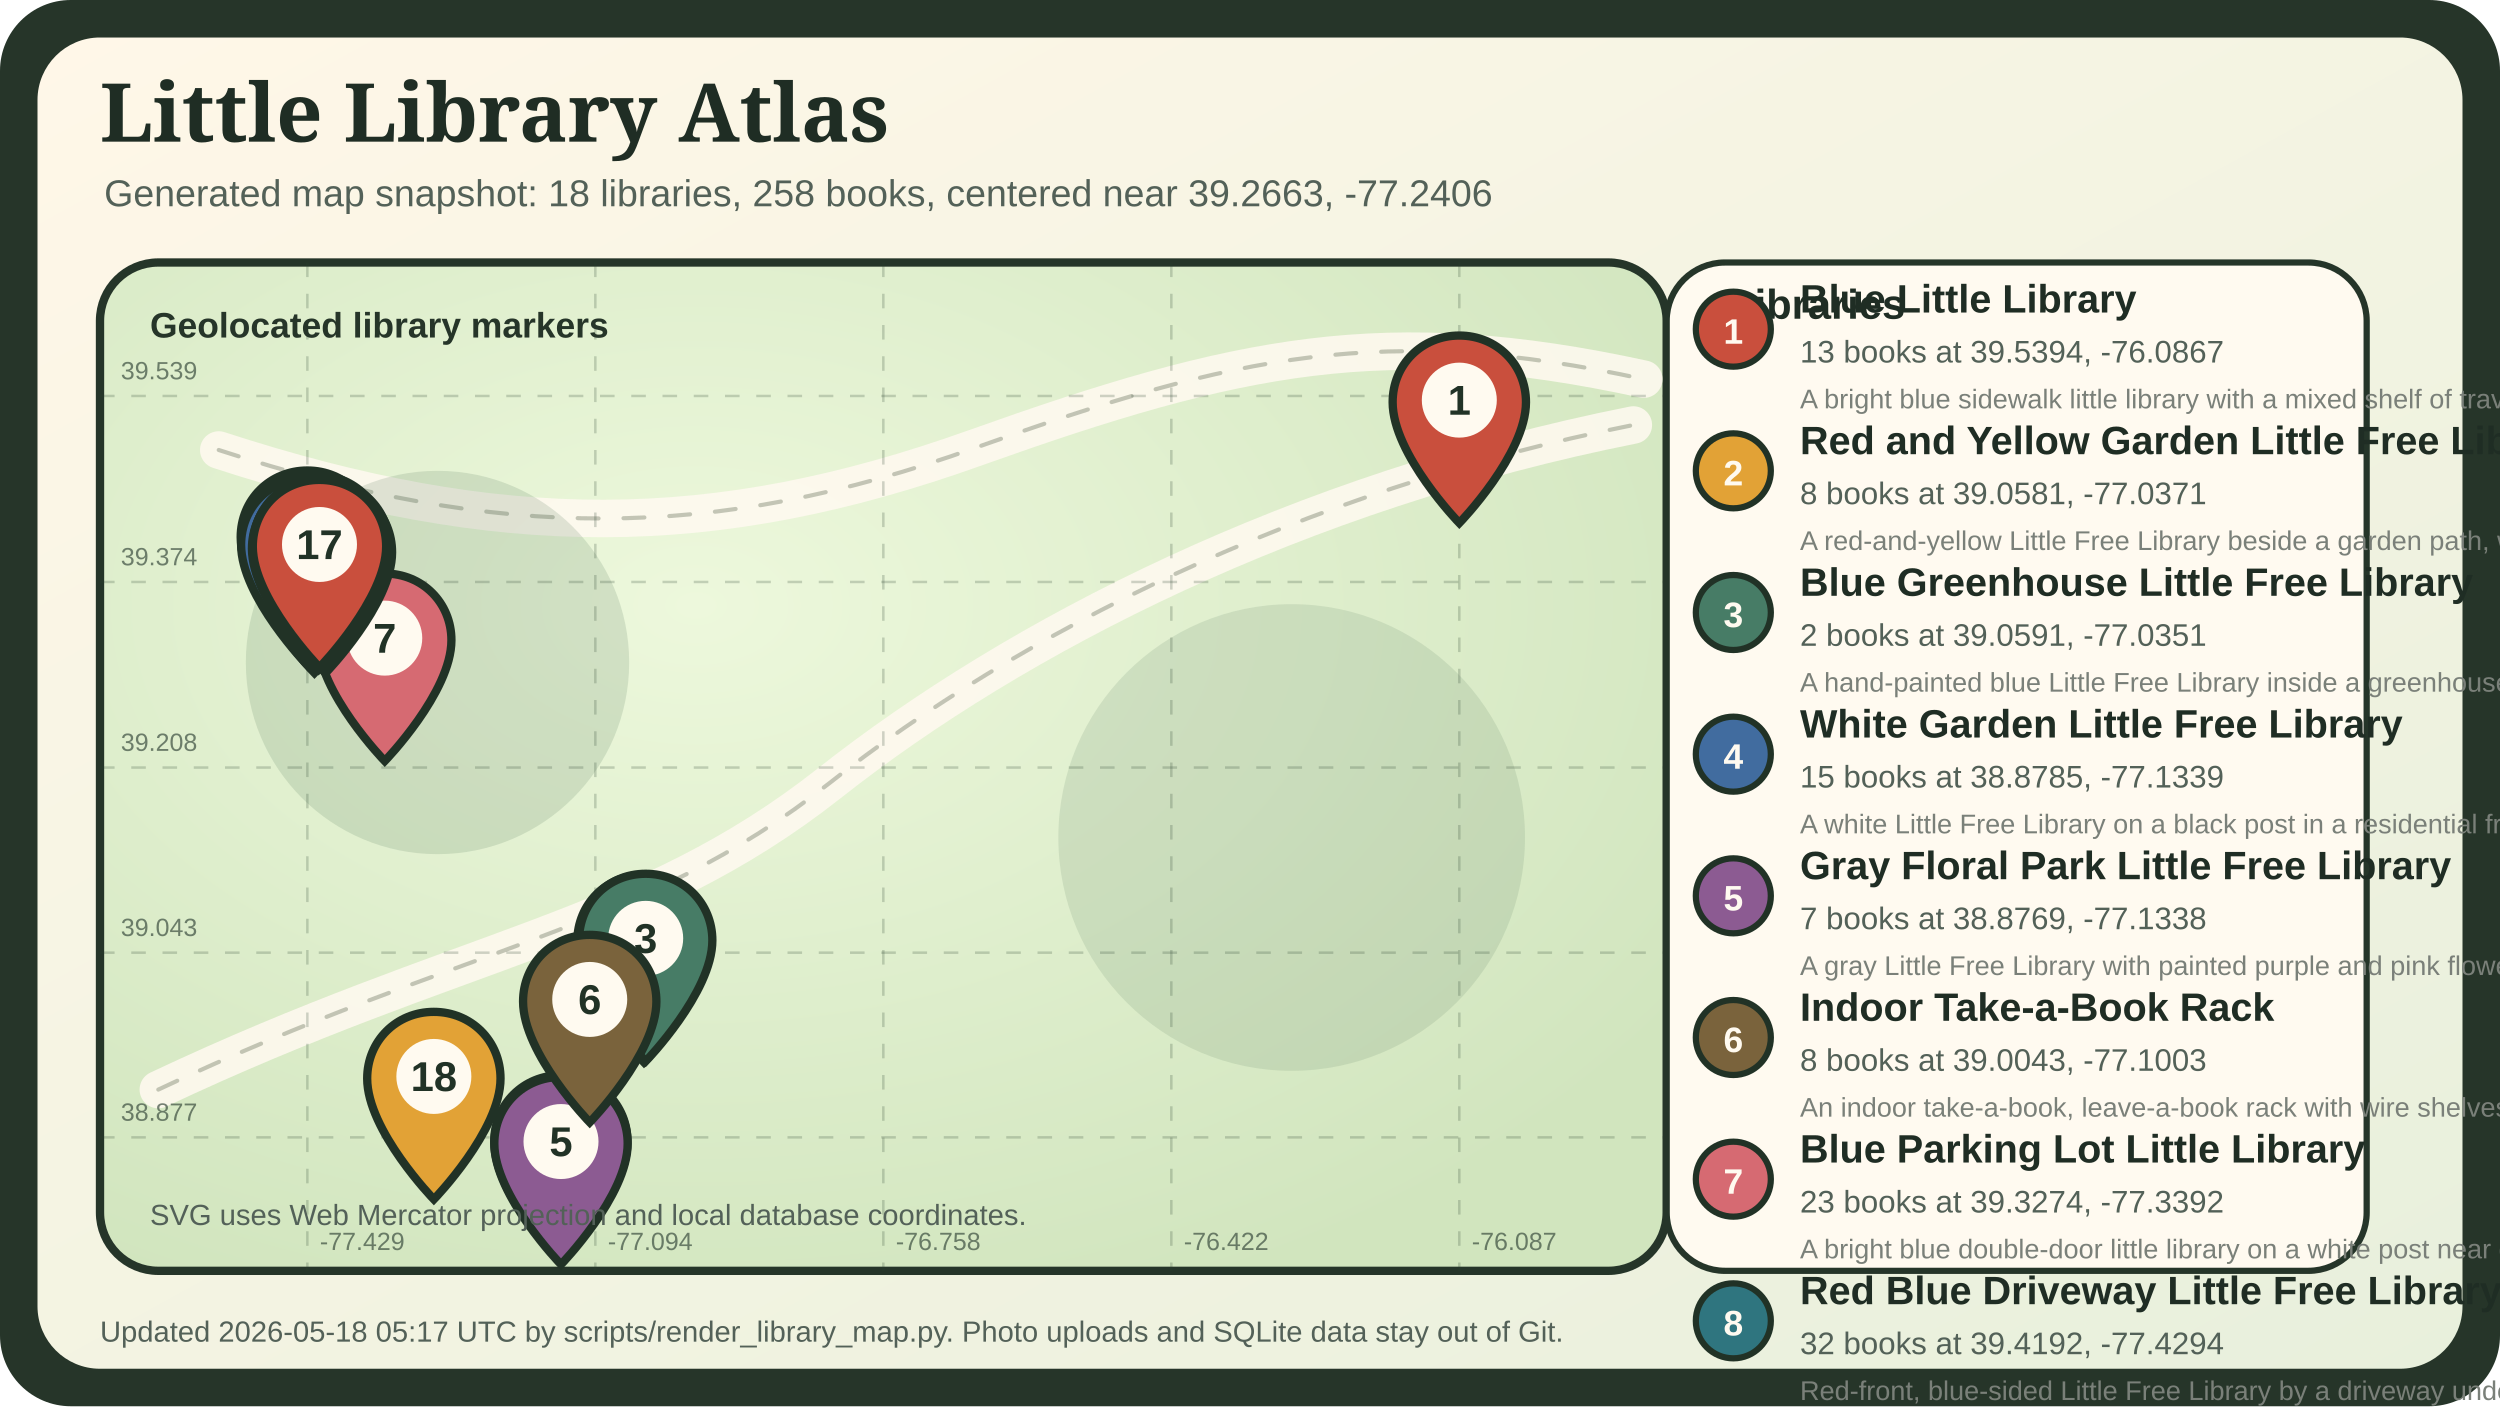
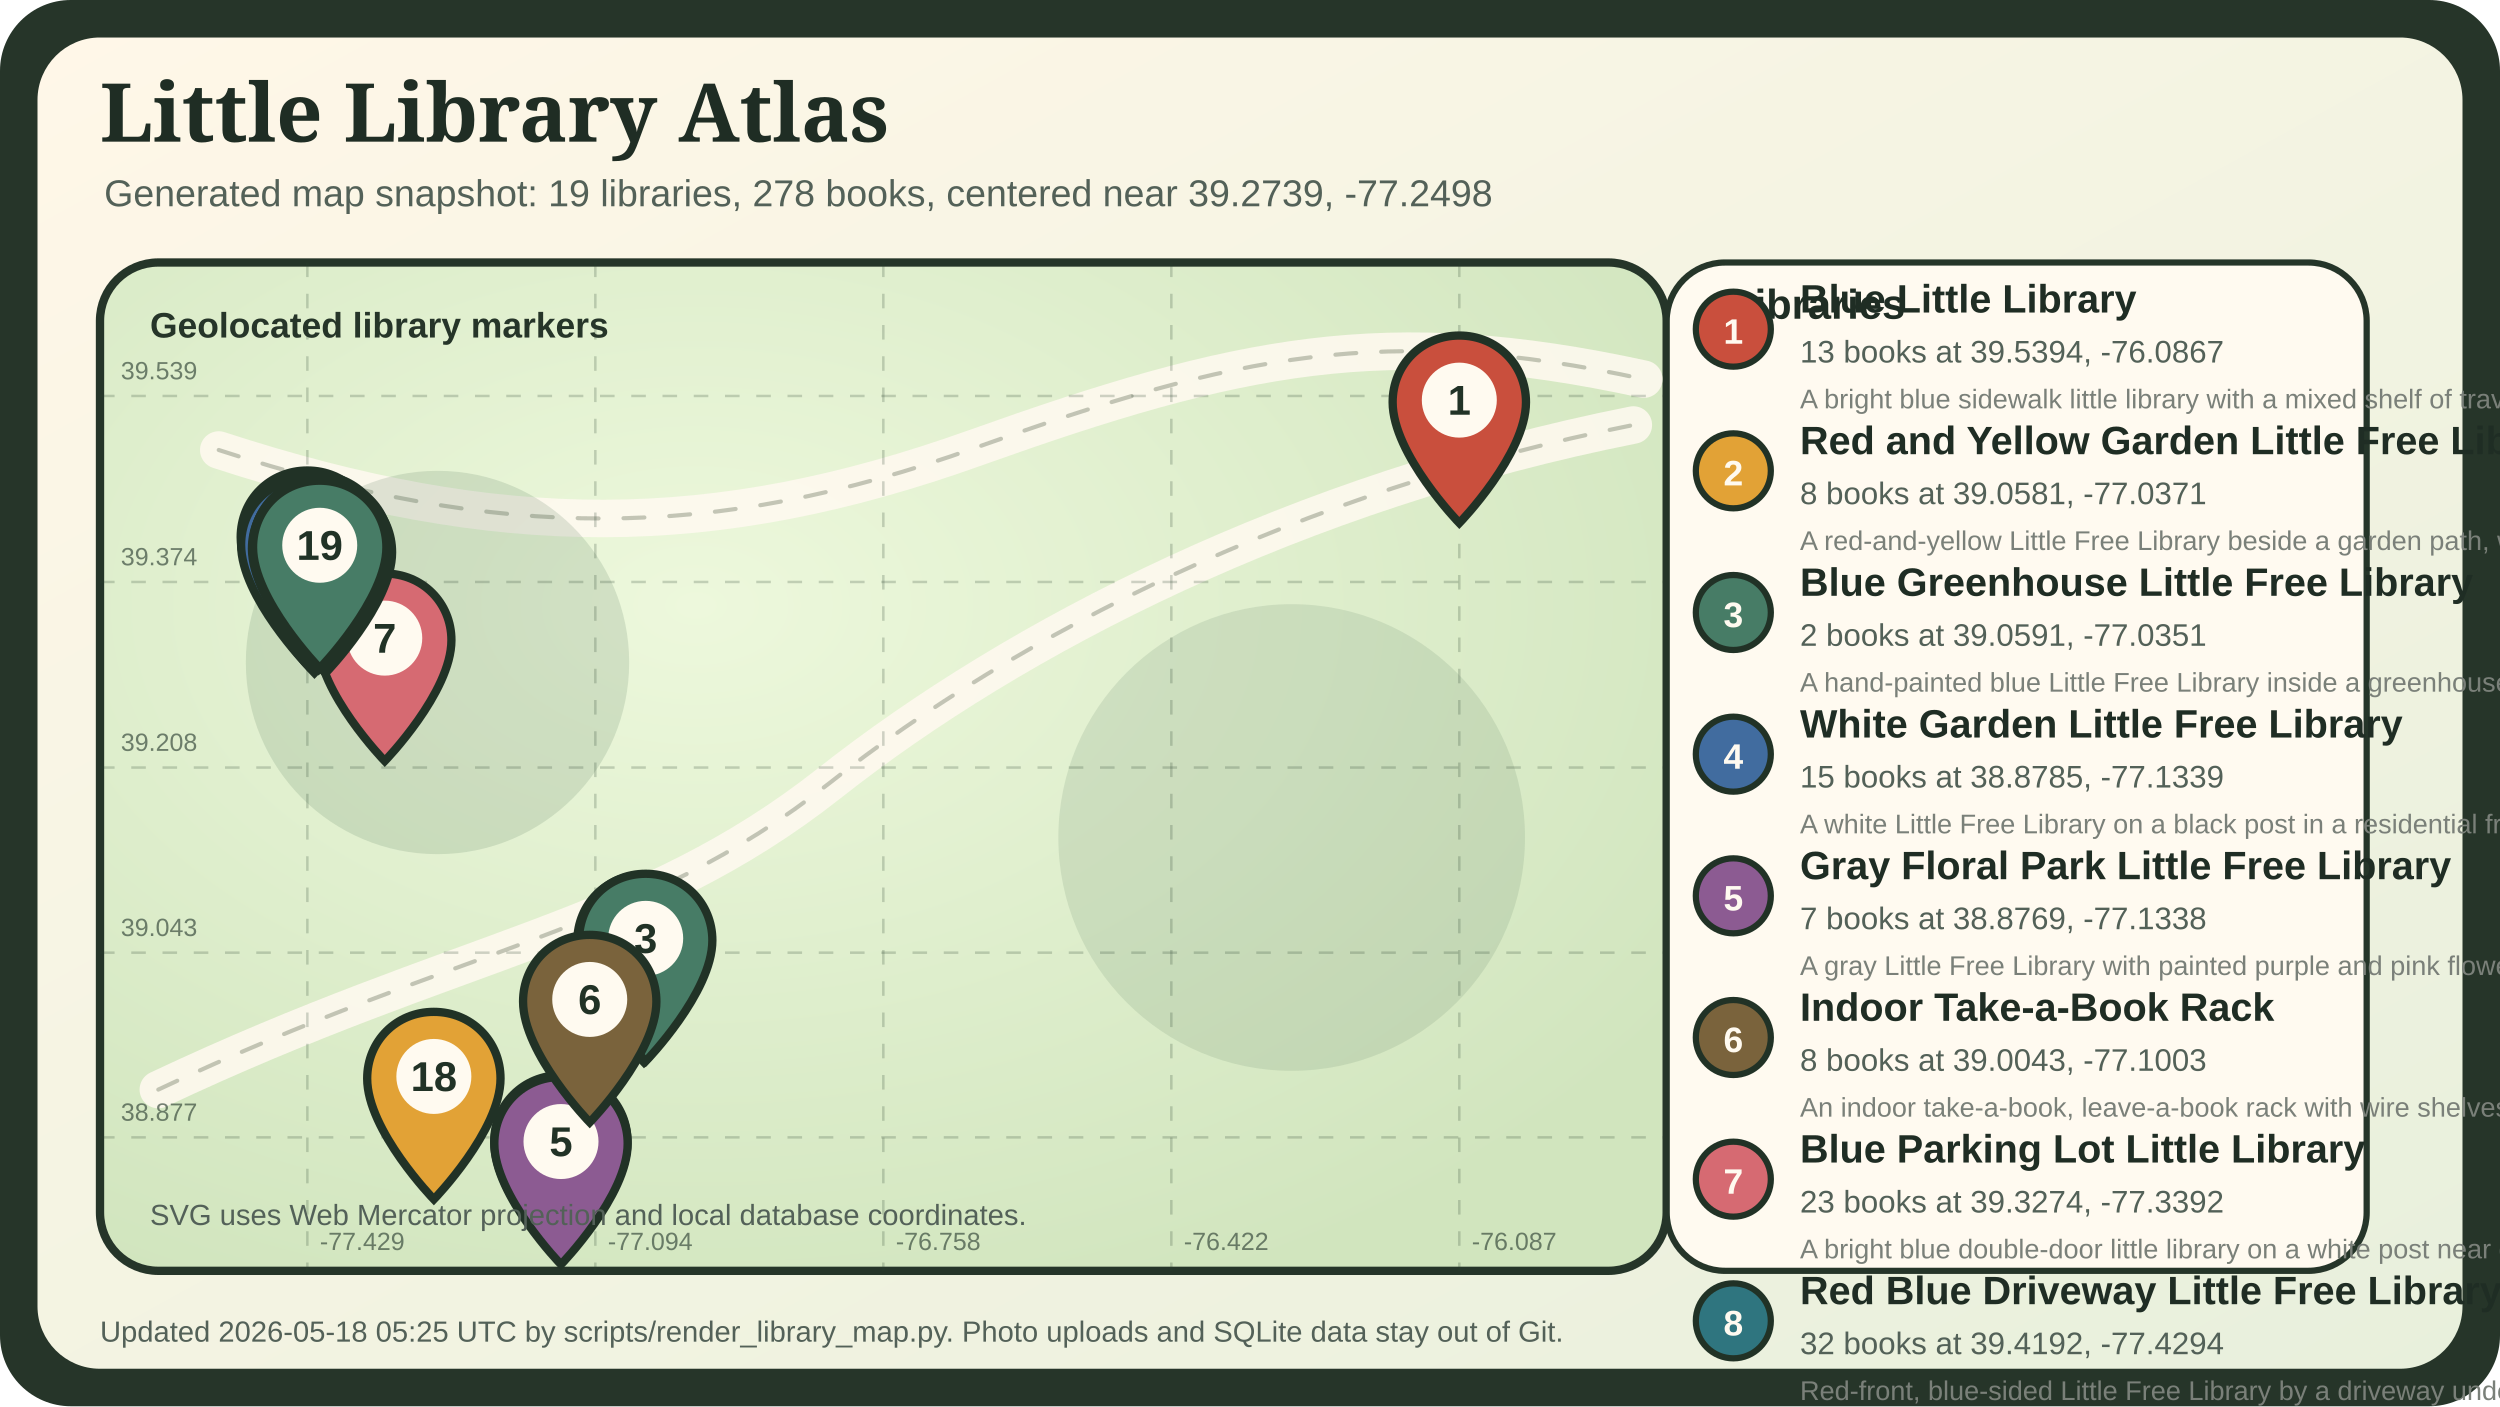
<svg xmlns="http://www.w3.org/2000/svg" width="1200" height="675" viewBox="0 0 1200 675" role="img" aria-labelledby="title desc">
  <defs>
    <linearGradient id="paper" x1="0" x2="1" y1="0" y2="1">
      <stop offset="0" stop-color="#fff7e8" />
      <stop offset="1" stop-color="#e8f0dc" />
    </linearGradient>
    <radialGradient id="park" cx="38%" cy="34%" r="75%">
      <stop offset="0" stop-color="#edf8dc" />
      <stop offset="1" stop-color="#d1e5be" />
    </radialGradient>
    <style>
      .small { font-family: Arial, sans-serif; fill: #536158; }
      .grid { stroke: rgba(41, 65, 47, 0.22); stroke-width: 1.2; stroke-dasharray: 7 8; }
      .grid-label { font-family: Arial, sans-serif; font-size: 12px; fill: rgba(46, 65, 53, 0.65); }
      .road { fill: none; stroke: rgba(255, 250, 240, 0.86); stroke-width: 18; stroke-linecap: round; }
      .road-line { fill: none; stroke: rgba(89, 102, 78, 0.35); stroke-width: 2; stroke-linecap: round; stroke-dasharray: 10 12; }
    </style>
  </defs>
  <rect width="1200" height="675" rx="34" fill="#263529" />
  <rect x="18" y="18" width="1164" height="639" rx="30" fill="url(#paper)" />
  <text x="48" y="68" fill="#1f2d24" font-family="Georgia, serif" font-size="39" font-weight="700">Little Library Atlas</text>
-   <text x="50" y="99" class="small" font-size="18">Generated map snapshot: 18 libraries, 258 books, centered near 39.2663, -77.2406</text>
+   <text x="50" y="99" class="small" font-size="18">Generated map snapshot: 19 libraries, 278 books, centered near 39.2739, -77.2498</text>
  <g>
    <rect x="48" y="126" width="752" height="484" rx="28" fill="url(#park)" stroke="#253529" stroke-width="4" />
    <path class="road" d="M76 523 C222 454, 308 447, 398 376 S623 236, 784 204" />
    <path class="road-line" d="M76 523 C222 454, 308 447, 398 376 S623 236, 784 204" />
    <path class="road" d="M105 216 C240 260, 342 260, 468 215 S665 155, 789 182" />
    <path class="road-line" d="M105 216 C240 260, 342 260, 468 215 S665 155, 789 182" />
    <circle cx="210" cy="318" r="92" fill="rgba(92, 123, 95, 0.18)" />
    <circle cx="620" cy="402" r="112" fill="rgba(92, 123, 95, 0.15)" />
    <line x1="147.53" y1="126" x2="147.53" y2="610" class="grid" />
    <text x="153.53" y="600" class="grid-label">-77.429</text>
    <line x1="285.76" y1="126" x2="285.76" y2="610" class="grid" />
    <text x="291.76" y="600" class="grid-label">-77.094</text>
    <line x1="424.00" y1="126" x2="424.00" y2="610" class="grid" />
    <text x="430.00" y="600" class="grid-label">-76.758</text>
    <line x1="562.24" y1="126" x2="562.24" y2="610" class="grid" />
    <text x="568.24" y="600" class="grid-label">-76.422</text>
    <line x1="700.47" y1="126" x2="700.47" y2="610" class="grid" />
    <text x="706.47" y="600" class="grid-label">-76.087</text>
    <line x1="48" y1="545.94" x2="800" y2="545.94" class="grid" />
    <text x="58" y="537.94" class="grid-label">38.877</text>
    <line x1="48" y1="457.28" x2="800" y2="457.28" class="grid" />
    <text x="58" y="449.28" class="grid-label">39.043</text>
    <line x1="48" y1="368.42" x2="800" y2="368.42" class="grid" />
    <text x="58" y="360.42" class="grid-label">39.208</text>
    <line x1="48" y1="279.34" x2="800" y2="279.34" class="grid" />
    <text x="58" y="271.34" class="grid-label">39.374</text>
    <line x1="48" y1="190.06" x2="800" y2="190.06" class="grid" />
    <text x="58" y="182.06" class="grid-label">39.539</text>
    <g class="marker" transform="translate(700.47 190.06)">
      <path d="M0 -29c-18 0-32 14-32 32 0 25 32 58 32 58S32 28 32 3C32 -15 18 -29 0 -29z" fill="#c94f3d" stroke="#213226" stroke-width="4" />
      <circle cx="0" cy="2" r="18" fill="#fffaf0" />
      <text x="0" y="9" text-anchor="middle" font-family="Arial, sans-serif" font-size="20" font-weight="800" fill="#213226">1</text>
    </g>
    <g class="marker" transform="translate(309.10 448.92)">
      <path d="M0 -29c-18 0-32 14-32 32 0 25 32 58 32 58S32 28 32 3C32 -15 18 -29 0 -29z" fill="#e2a236" stroke="#213226" stroke-width="4" />
      <circle cx="0" cy="2" r="18" fill="#fffaf0" />
      <text x="0" y="9" text-anchor="middle" font-family="Arial, sans-serif" font-size="20" font-weight="800" fill="#213226">2</text>
    </g>
    <g class="marker" transform="translate(309.93 448.41)">
      <path d="M0 -29c-18 0-32 14-32 32 0 25 32 58 32 58S32 28 32 3C32 -15 18 -29 0 -29z" fill="#477c66" stroke="#213226" stroke-width="4" />
      <circle cx="0" cy="2" r="18" fill="#fffaf0" />
      <text x="0" y="9" text-anchor="middle" font-family="Arial, sans-serif" font-size="20" font-weight="800" fill="#213226">3</text>
    </g>
    <g class="marker" transform="translate(269.21 545.09)">
      <path d="M0 -29c-18 0-32 14-32 32 0 25 32 58 32 58S32 28 32 3C32 -15 18 -29 0 -29z" fill="#416c9f" stroke="#213226" stroke-width="4" />
      <circle cx="0" cy="2" r="18" fill="#fffaf0" />
      <text x="0" y="9" text-anchor="middle" font-family="Arial, sans-serif" font-size="20" font-weight="800" fill="#213226">4</text>
    </g>
    <g class="marker" transform="translate(269.28 545.94)">
      <path d="M0 -29c-18 0-32 14-32 32 0 25 32 58 32 58S32 28 32 3C32 -15 18 -29 0 -29z" fill="#8c5b92" stroke="#213226" stroke-width="4" />
      <circle cx="0" cy="2" r="18" fill="#fffaf0" />
      <text x="0" y="9" text-anchor="middle" font-family="Arial, sans-serif" font-size="20" font-weight="800" fill="#213226">5</text>
    </g>
    <g class="marker" transform="translate(283.07 477.73)">
      <path d="M0 -29c-18 0-32 14-32 32 0 25 32 58 32 58S32 28 32 3C32 -15 18 -29 0 -29z" fill="#7a633c" stroke="#213226" stroke-width="4" />
      <circle cx="0" cy="2" r="18" fill="#fffaf0" />
      <text x="0" y="9" text-anchor="middle" font-family="Arial, sans-serif" font-size="20" font-weight="800" fill="#213226">6</text>
    </g>
    <g class="marker" transform="translate(184.68 304.30)">
      <path d="M0 -29c-18 0-32 14-32 32 0 25 32 58 32 58S32 28 32 3C32 -15 18 -29 0 -29z" fill="#d66a72" stroke="#213226" stroke-width="4" />
      <circle cx="0" cy="2" r="18" fill="#fffaf0" />
      <text x="0" y="9" text-anchor="middle" font-family="Arial, sans-serif" font-size="20" font-weight="800" fill="#213226">7</text>
    </g>
    <g class="marker" transform="translate(147.53 254.84)">
      <path d="M0 -29c-18 0-32 14-32 32 0 25 32 58 32 58S32 28 32 3C32 -15 18 -29 0 -29z" fill="#2f757f" stroke="#213226" stroke-width="4" />
      <circle cx="0" cy="2" r="18" fill="#fffaf0" />
      <text x="0" y="9" text-anchor="middle" font-family="Arial, sans-serif" font-size="20" font-weight="800" fill="#213226">8</text>
    </g>
    <g class="marker" transform="translate(151.39 257.33)">
      <path d="M0 -29c-18 0-32 14-32 32 0 25 32 58 32 58S32 28 32 3C32 -15 18 -29 0 -29z" fill="#c94f3d" stroke="#213226" stroke-width="4" />
      <circle cx="0" cy="2" r="18" fill="#fffaf0" />
      <text x="0" y="9" text-anchor="middle" font-family="Arial, sans-serif" font-size="20" font-weight="800" fill="#213226">9</text>
    </g>
    <g class="marker" transform="translate(152.25 257.14)">
      <path d="M0 -29c-18 0-32 14-32 32 0 25 32 58 32 58S32 28 32 3C32 -15 18 -29 0 -29z" fill="#e2a236" stroke="#213226" stroke-width="4" />
      <circle cx="0" cy="2" r="18" fill="#fffaf0" />
      <text x="0" y="9" text-anchor="middle" font-family="Arial, sans-serif" font-size="20" font-weight="800" fill="#213226">10</text>
    </g>
    <g class="marker" transform="translate(150.94 262.03)">
      <path d="M0 -29c-18 0-32 14-32 32 0 25 32 58 32 58S32 28 32 3C32 -15 18 -29 0 -29z" fill="#477c66" stroke="#213226" stroke-width="4" />
      <circle cx="0" cy="2" r="18" fill="#fffaf0" />
      <text x="0" y="9" text-anchor="middle" font-family="Arial, sans-serif" font-size="20" font-weight="800" fill="#213226">11</text>
    </g>
    <g class="marker" transform="translate(147.73 258.48)">
      <path d="M0 -29c-18 0-32 14-32 32 0 25 32 58 32 58S32 28 32 3C32 -15 18 -29 0 -29z" fill="#416c9f" stroke="#213226" stroke-width="4" />
      <circle cx="0" cy="2" r="18" fill="#fffaf0" />
      <text x="0" y="9" text-anchor="middle" font-family="Arial, sans-serif" font-size="20" font-weight="800" fill="#213226">12</text>
    </g>
    <g class="marker" transform="translate(152.93 260.37)">
      <path d="M0 -29c-18 0-32 14-32 32 0 25 32 58 32 58S32 28 32 3C32 -15 18 -29 0 -29z" fill="#8c5b92" stroke="#213226" stroke-width="4" />
      <circle cx="0" cy="2" r="18" fill="#fffaf0" />
      <text x="0" y="9" text-anchor="middle" font-family="Arial, sans-serif" font-size="20" font-weight="800" fill="#213226">13</text>
    </g>
    <g class="marker" transform="translate(156.20 262.13)">
      <path d="M0 -29c-18 0-32 14-32 32 0 25 32 58 32 58S32 28 32 3C32 -15 18 -29 0 -29z" fill="#7a633c" stroke="#213226" stroke-width="4" />
      <circle cx="0" cy="2" r="18" fill="#fffaf0" />
      <text x="0" y="9" text-anchor="middle" font-family="Arial, sans-serif" font-size="20" font-weight="800" fill="#213226">14</text>
    </g>
    <g class="marker" transform="translate(154.99 259.64)">
      <path d="M0 -29c-18 0-32 14-32 32 0 25 32 58 32 58S32 28 32 3C32 -15 18 -29 0 -29z" fill="#d66a72" stroke="#213226" stroke-width="4" />
      <circle cx="0" cy="2" r="18" fill="#fffaf0" />
      <text x="0" y="9" text-anchor="middle" font-family="Arial, sans-serif" font-size="20" font-weight="800" fill="#213226">15</text>
    </g>
    <g class="marker" transform="translate(153.70 258.69)">
      <path d="M0 -29c-18 0-32 14-32 32 0 25 32 58 32 58S32 28 32 3C32 -15 18 -29 0 -29z" fill="#2f757f" stroke="#213226" stroke-width="4" />
      <circle cx="0" cy="2" r="18" fill="#fffaf0" />
      <text x="0" y="9" text-anchor="middle" font-family="Arial, sans-serif" font-size="20" font-weight="800" fill="#213226">16</text>
    </g>
    <g class="marker" transform="translate(153.35 259.35)">
      <path d="M0 -29c-18 0-32 14-32 32 0 25 32 58 32 58S32 28 32 3C32 -15 18 -29 0 -29z" fill="#c94f3d" stroke="#213226" stroke-width="4" />
      <circle cx="0" cy="2" r="18" fill="#fffaf0" />
      <text x="0" y="9" text-anchor="middle" font-family="Arial, sans-serif" font-size="20" font-weight="800" fill="#213226">17</text>
    </g>
    <g class="marker" transform="translate(208.25 514.69)">
      <path d="M0 -29c-18 0-32 14-32 32 0 25 32 58 32 58S32 28 32 3C32 -15 18 -29 0 -29z" fill="#e2a236" stroke="#213226" stroke-width="4" />
      <circle cx="0" cy="2" r="18" fill="#fffaf0" />
      <text x="0" y="9" text-anchor="middle" font-family="Arial, sans-serif" font-size="20" font-weight="800" fill="#213226">18</text>
    </g>
+     <g class="marker" transform="translate(153.47 259.73)">
+       <path d="M0 -29c-18 0-32 14-32 32 0 25 32 58 32 58S32 28 32 3C32 -15 18 -29 0 -29z" fill="#477c66" stroke="#213226" stroke-width="4" />
+       <circle cx="0" cy="2" r="18" fill="#fffaf0" />
+       <text x="0" y="9" text-anchor="middle" font-family="Arial, sans-serif" font-size="20" font-weight="800" fill="#213226">19</text>
+     </g>
    <text x="72" y="162" font-family="Arial, sans-serif" font-size="17" font-weight="800" fill="#263529">Geolocated library markers</text>
    <text x="72" y="588" class="small" font-size="14">SVG uses Web Mercator projection and local database coordinates.</text>
  </g>
  <g>
    <rect x="800" y="126" width="336" height="484" rx="28" fill="#fffaf0" stroke="#253529" stroke-width="3" />
    <text x="830" y="153" font-family="Arial, sans-serif" font-size="20" font-weight="900" fill="#1f2d24">Libraries</text>
    <g transform="translate(832 166)">
      <circle cx="0" cy="-8" r="18" fill="#c94f3d" stroke="#213226" stroke-width="3" />
      <text x="0" y="-1" text-anchor="middle" font-family="Arial, sans-serif" font-size="17" font-weight="800" fill="#fffaf0">1</text>
      <text x="32" y="-16" font-family="Arial, sans-serif" font-size="19" font-weight="800" fill="#1f2d24">Blue Little Library</text>
      <text x="32" y="8" font-family="Arial, sans-serif" font-size="15" fill="#536158">13 books at 39.5394, -76.0867</text>
      <text x="32" y="30" font-family="Arial, sans-serif" font-size="13" fill="#7a8079">A bright blue sidewalk little library with a mixed shelf of travel guides, history, fiction, h...</text>
    </g>
    <g transform="translate(832 234)">
      <circle cx="0" cy="-8" r="18" fill="#e2a236" stroke="#213226" stroke-width="3" />
      <text x="0" y="-1" text-anchor="middle" font-family="Arial, sans-serif" font-size="17" font-weight="800" fill="#fffaf0">2</text>
      <text x="32" y="-16" font-family="Arial, sans-serif" font-size="19" font-weight="800" fill="#1f2d24">Red and Yellow Garden Little Free Library</text>
      <text x="32" y="8" font-family="Arial, sans-serif" font-size="15" fill="#536158">8 books at 39.0581, -77.0371</text>
      <text x="32" y="30" font-family="Arial, sans-serif" font-size="13" fill="#7a8079">A red-and-yellow Little Free Library beside a garden path, with plant-label shingles on the ro...</text>
    </g>
    <g transform="translate(832 302)">
      <circle cx="0" cy="-8" r="18" fill="#477c66" stroke="#213226" stroke-width="3" />
      <text x="0" y="-1" text-anchor="middle" font-family="Arial, sans-serif" font-size="17" font-weight="800" fill="#fffaf0">3</text>
      <text x="32" y="-16" font-family="Arial, sans-serif" font-size="19" font-weight="800" fill="#1f2d24">Blue Greenhouse Little Free Library</text>
      <text x="32" y="8" font-family="Arial, sans-serif" font-size="15" fill="#536158">2 books at 39.0591, -77.0351</text>
      <text x="32" y="30" font-family="Arial, sans-serif" font-size="13" fill="#7a8079">A hand-painted blue Little Free Library inside a greenhouse, surrounded by tropical plants and...</text>
    </g>
    <g transform="translate(832 370)">
      <circle cx="0" cy="-8" r="18" fill="#416c9f" stroke="#213226" stroke-width="3" />
      <text x="0" y="-1" text-anchor="middle" font-family="Arial, sans-serif" font-size="17" font-weight="800" fill="#fffaf0">4</text>
      <text x="32" y="-16" font-family="Arial, sans-serif" font-size="19" font-weight="800" fill="#1f2d24">White Garden Little Free Library</text>
      <text x="32" y="8" font-family="Arial, sans-serif" font-size="15" fill="#536158">15 books at 38.8785, -77.1339</text>
      <text x="32" y="30" font-family="Arial, sans-serif" font-size="13" fill="#7a8079">A white Little Free Library on a black post in a residential front garden, with a porch, lamp ...</text>
    </g>
    <g transform="translate(832 438)">
      <circle cx="0" cy="-8" r="18" fill="#8c5b92" stroke="#213226" stroke-width="3" />
      <text x="0" y="-1" text-anchor="middle" font-family="Arial, sans-serif" font-size="17" font-weight="800" fill="#fffaf0">5</text>
      <text x="32" y="-16" font-family="Arial, sans-serif" font-size="19" font-weight="800" fill="#1f2d24">Gray Floral Park Little Free Library</text>
      <text x="32" y="8" font-family="Arial, sans-serif" font-size="15" fill="#536158">7 books at 38.8769, -77.1338</text>
      <text x="32" y="30" font-family="Arial, sans-serif" font-size="13" fill="#7a8079">A gray Little Free Library with painted purple and pink flowers, mounted on a wooden post besi...</text>
    </g>
    <g transform="translate(832 506)">
      <circle cx="0" cy="-8" r="18" fill="#7a633c" stroke="#213226" stroke-width="3" />
      <text x="0" y="-1" text-anchor="middle" font-family="Arial, sans-serif" font-size="17" font-weight="800" fill="#fffaf0">6</text>
      <text x="32" y="-16" font-family="Arial, sans-serif" font-size="19" font-weight="800" fill="#1f2d24">Indoor Take-a-Book Rack</text>
      <text x="32" y="8" font-family="Arial, sans-serif" font-size="15" fill="#536158">8 books at 39.0043, -77.1003</text>
      <text x="32" y="30" font-family="Arial, sans-serif" font-size="13" fill="#7a8079">An indoor take-a-book, leave-a-book rack with wire shelves, posted against a wall with a large...</text>
    </g>
    <g transform="translate(832 574)">
      <circle cx="0" cy="-8" r="18" fill="#d66a72" stroke="#213226" stroke-width="3" />
      <text x="0" y="-1" text-anchor="middle" font-family="Arial, sans-serif" font-size="17" font-weight="800" fill="#fffaf0">7</text>
      <text x="32" y="-16" font-family="Arial, sans-serif" font-size="19" font-weight="800" fill="#1f2d24">Blue Parking Lot Little Library</text>
      <text x="32" y="8" font-family="Arial, sans-serif" font-size="15" fill="#536158">23 books at 39.3274, -77.3392</text>
      <text x="32" y="30" font-family="Arial, sans-serif" font-size="13" fill="#7a8079">A bright blue double-door little library on a white post near grass, parked cars, and a sidewa...</text>
    </g>
    <g transform="translate(832 642)">
      <circle cx="0" cy="-8" r="18" fill="#2f757f" stroke="#213226" stroke-width="3" />
      <text x="0" y="-1" text-anchor="middle" font-family="Arial, sans-serif" font-size="17" font-weight="800" fill="#fffaf0">8</text>
      <text x="32" y="-16" font-family="Arial, sans-serif" font-size="19" font-weight="800" fill="#1f2d24">Red Blue Driveway Little Free Library</text>
      <text x="32" y="8" font-family="Arial, sans-serif" font-size="15" fill="#536158">32 books at 39.4192, -77.4294</text>
      <text x="32" y="30" font-family="Arial, sans-serif" font-size="13" fill="#7a8079">Red-front, blue-sided Little Free Library by a driveway under a large tree. Staged from May 17...</text>
    </g>
    <g transform="translate(832 710)">
      <circle cx="0" cy="-8" r="18" fill="#c94f3d" stroke="#213226" stroke-width="3" />
      <text x="0" y="-1" text-anchor="middle" font-family="Arial, sans-serif" font-size="17" font-weight="800" fill="#fffaf0">9</text>
      <text x="32" y="-16" font-family="Arial, sans-serif" font-size="19" font-weight="800" fill="#1f2d24">Panda Roof Civic Little Free Library</text>
      <text x="32" y="8" font-family="Arial, sans-serif" font-size="15" fill="#536158">9 books at 39.4146, -77.4201</text>
      <text x="32" y="30" font-family="Arial, sans-serif" font-size="13" fill="#7a8079">White panda-painted mini library with blue roof stripes near a red-brick civic or church-like ...</text>
    </g>
    <g transform="translate(832 778)">
      <circle cx="0" cy="-8" r="18" fill="#e2a236" stroke="#213226" stroke-width="3" />
      <text x="0" y="-1" text-anchor="middle" font-family="Arial, sans-serif" font-size="17" font-weight="800" fill="#fffaf0">10</text>
      <text x="32" y="-16" font-family="Arial, sans-serif" font-size="19" font-weight="800" fill="#1f2d24">Carroll Parkway Tree Little Free Library</text>
      <text x="32" y="8" font-family="Arial, sans-serif" font-size="15" fill="#536158">17 books at 39.4150, -77.4180</text>
      <text x="32" y="30" font-family="Arial, sans-serif" font-size="13" fill="#7a8079">Shingle-roof wooden Little Free Library mounted beside a large tree and brick house.</text>
    </g>
    <g transform="translate(832 846)">
      <circle cx="0" cy="-8" r="18" fill="#477c66" stroke="#213226" stroke-width="3" />
      <text x="0" y="-1" text-anchor="middle" font-family="Arial, sans-serif" font-size="17" font-weight="800" fill="#fffaf0">11</text>
      <text x="32" y="-16" font-family="Arial, sans-serif" font-size="19" font-weight="800" fill="#1f2d24">Emily Roy Weathered Green Little Free Library</text>
      <text x="32" y="8" font-family="Arial, sans-serif" font-size="15" fill="#536158">35 books at 39.4059, -77.4212</text>
      <text x="32" y="30" font-family="Arial, sans-serif" font-size="13" fill="#7a8079">Weathered pale-green and wood Little Free Library beside a driveway and leafy tree.</text>
    </g>
    <g transform="translate(832 914)">
      <circle cx="0" cy="-8" r="18" fill="#416c9f" stroke="#213226" stroke-width="3" />
      <text x="0" y="-1" text-anchor="middle" font-family="Arial, sans-serif" font-size="17" font-weight="800" fill="#fffaf0">12</text>
      <text x="32" y="-16" font-family="Arial, sans-serif" font-size="19" font-weight="800" fill="#1f2d24">Blue White Neighbor Sign Little Free Library</text>
      <text x="32" y="8" font-family="Arial, sans-serif" font-size="15" fill="#536158">17 books at 39.4125, -77.4290</text>
      <text x="32" y="30" font-family="Arial, sans-serif" font-size="13" fill="#7a8079">Blue-and-white Little Free Library in a front-yard garden under a leafy tree, near a Class of ...</text>
    </g>
    <g transform="translate(832 982)">
      <circle cx="0" cy="-8" r="18" fill="#8c5b92" stroke="#213226" stroke-width="3" />
      <text x="0" y="-1" text-anchor="middle" font-family="Arial, sans-serif" font-size="17" font-weight="800" fill="#fffaf0">13</text>
      <text x="32" y="-16" font-family="Arial, sans-serif" font-size="19" font-weight="800" fill="#1f2d24">Boys and Girls Club Little Free Library</text>
      <text x="32" y="8" font-family="Arial, sans-serif" font-size="15" fill="#536158">20 books at 39.4090, -77.4163</text>
      <text x="32" y="30" font-family="Arial, sans-serif" font-size="13" fill="#7a8079">Blue and yellow Little Free Library in front of Boys &amp; Girls Club of Frederick County.</text>
    </g>
    <g transform="translate(832 1050)">
      <circle cx="0" cy="-8" r="18" fill="#7a633c" stroke="#213226" stroke-width="3" />
      <text x="0" y="-1" text-anchor="middle" font-family="Arial, sans-serif" font-size="17" font-weight="800" fill="#fffaf0">14</text>
      <text x="32" y="-16" font-family="Arial, sans-serif" font-size="19" font-weight="800" fill="#1f2d24">Blue Courtyard Little Free Library</text>
      <text x="32" y="8" font-family="Arial, sans-serif" font-size="15" fill="#536158">15 books at 39.4057, -77.4084</text>
      <text x="32" y="30" font-family="Arial, sans-serif" font-size="13" fill="#7a8079">Blue Little Free Library on a black post in a grassy courtyard beside red-brick buildings.</text>
    </g>
    <g transform="translate(832 1118)">
      <circle cx="0" cy="-8" r="18" fill="#d66a72" stroke="#213226" stroke-width="3" />
      <text x="0" y="-1" text-anchor="middle" font-family="Arial, sans-serif" font-size="17" font-weight="800" fill="#fffaf0">15</text>
      <text x="32" y="-16" font-family="Arial, sans-serif" font-size="19" font-weight="800" fill="#1f2d24">Mint Green Sidewalk Little Library</text>
      <text x="32" y="8" font-family="Arial, sans-serif" font-size="15" fill="#536158">4 books at 39.4103, -77.4113</text>
      <text x="32" y="30" font-family="Arial, sans-serif" font-size="13" fill="#7a8079">Mint-green handmade sidewalk mini library with flower trim and pebble chimney near a rowhouse ...</text>
    </g>
    <g transform="translate(832 1186)">
      <circle cx="0" cy="-8" r="18" fill="#2f757f" stroke="#213226" stroke-width="3" />
      <text x="0" y="-1" text-anchor="middle" font-family="Arial, sans-serif" font-size="17" font-weight="800" fill="#fffaf0">16</text>
      <text x="32" y="-16" font-family="Arial, sans-serif" font-size="19" font-weight="800" fill="#1f2d24">Green Purple Rowhouse Little Free Library</text>
      <text x="32" y="8" font-family="Arial, sans-serif" font-size="15" fill="#536158">20 books at 39.4121, -77.4145</text>
      <text x="32" y="30" font-family="Arial, sans-serif" font-size="13" fill="#7a8079">Green and purple Little Free Library on a brick sidewalk among rowhouses and purple planters.</text>
    </g>
    <g transform="translate(832 1254)">
      <circle cx="0" cy="-8" r="18" fill="#c94f3d" stroke="#213226" stroke-width="3" />
      <text x="0" y="-1" text-anchor="middle" font-family="Arial, sans-serif" font-size="17" font-weight="800" fill="#fffaf0">17</text>
      <text x="32" y="-16" font-family="Arial, sans-serif" font-size="19" font-weight="800" fill="#1f2d24">New Wooden Rowhouse Little Free Library</text>
      <text x="32" y="8" font-family="Arial, sans-serif" font-size="15" fill="#536158">13 books at 39.4109, -77.4153</text>
      <text x="32" y="30" font-family="Arial, sans-serif" font-size="13" fill="#7a8079">New natural-wood Little Free Library by a rowhouse stoop near house number 214.</text>
    </g>
    <g transform="translate(832 1322)">
      <circle cx="0" cy="-8" r="18" fill="#e2a236" stroke="#213226" stroke-width="3" />
      <text x="0" y="-1" text-anchor="middle" font-family="Arial, sans-serif" font-size="17" font-weight="800" fill="#fffaf0">18</text>
      <text x="32" y="-16" font-family="Arial, sans-serif" font-size="19" font-weight="800" fill="#1f2d24">Red Woods Trail Empty Little Library</text>
      <text x="32" y="8" font-family="Arial, sans-serif" font-size="15" fill="#536158">0 books at 38.9353, -77.2820</text>
      <text x="32" y="30" font-family="Arial, sans-serif" font-size="13" fill="#7a8079">Large red double-door Little Free Library in a wooded trail setting. The current upload shows ...</text>
    </g>
+     <g transform="translate(832 1390)">
+       <circle cx="0" cy="-8" r="18" fill="#477c66" stroke="#213226" stroke-width="3" />
+       <text x="0" y="-1" text-anchor="middle" font-family="Arial, sans-serif" font-size="17" font-weight="800" fill="#fffaf0">19</text>
+       <text x="32" y="-16" font-family="Arial, sans-serif" font-size="19" font-weight="800" fill="#1f2d24">Downtown Frederick Purple Porch Little Free Library</text>
+       <text x="32" y="8" font-family="Arial, sans-serif" font-size="15" fill="#536158">20 books at 39.4102, -77.4150</text>
+       <text x="32" y="30" font-family="Arial, sans-serif" font-size="13" fill="#7a8079">Purple Little Free Library on a porch-side sidewalk in downtown Frederick, near rowhouses and ...</text>
+     </g>
  </g>
-   <text x="48" y="644" class="small" font-size="14">Updated 2026-05-18 05:17 UTC by scripts/render_library_map.py. Photo uploads and SQLite data stay out of Git.</text>
+   <text x="48" y="644" class="small" font-size="14">Updated 2026-05-18 05:25 UTC by scripts/render_library_map.py. Photo uploads and SQLite data stay out of Git.</text>
</svg>
